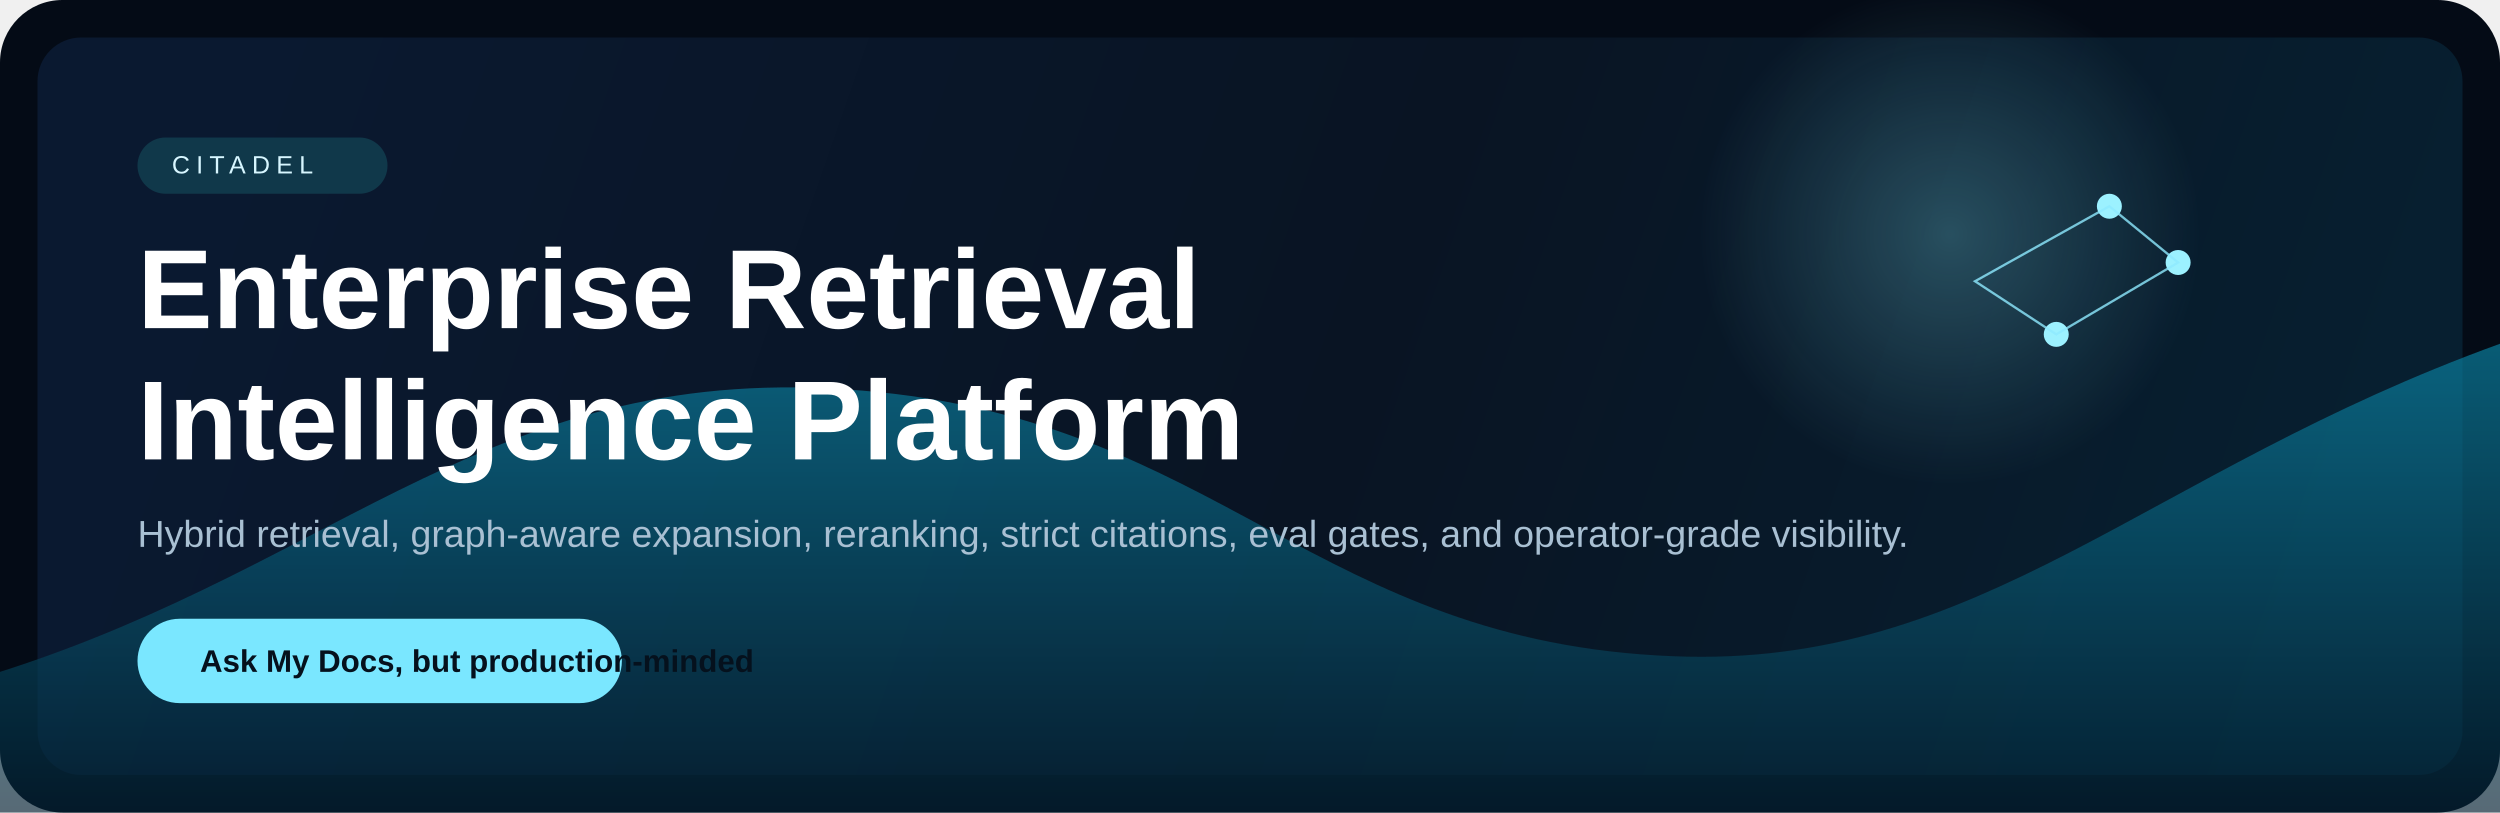
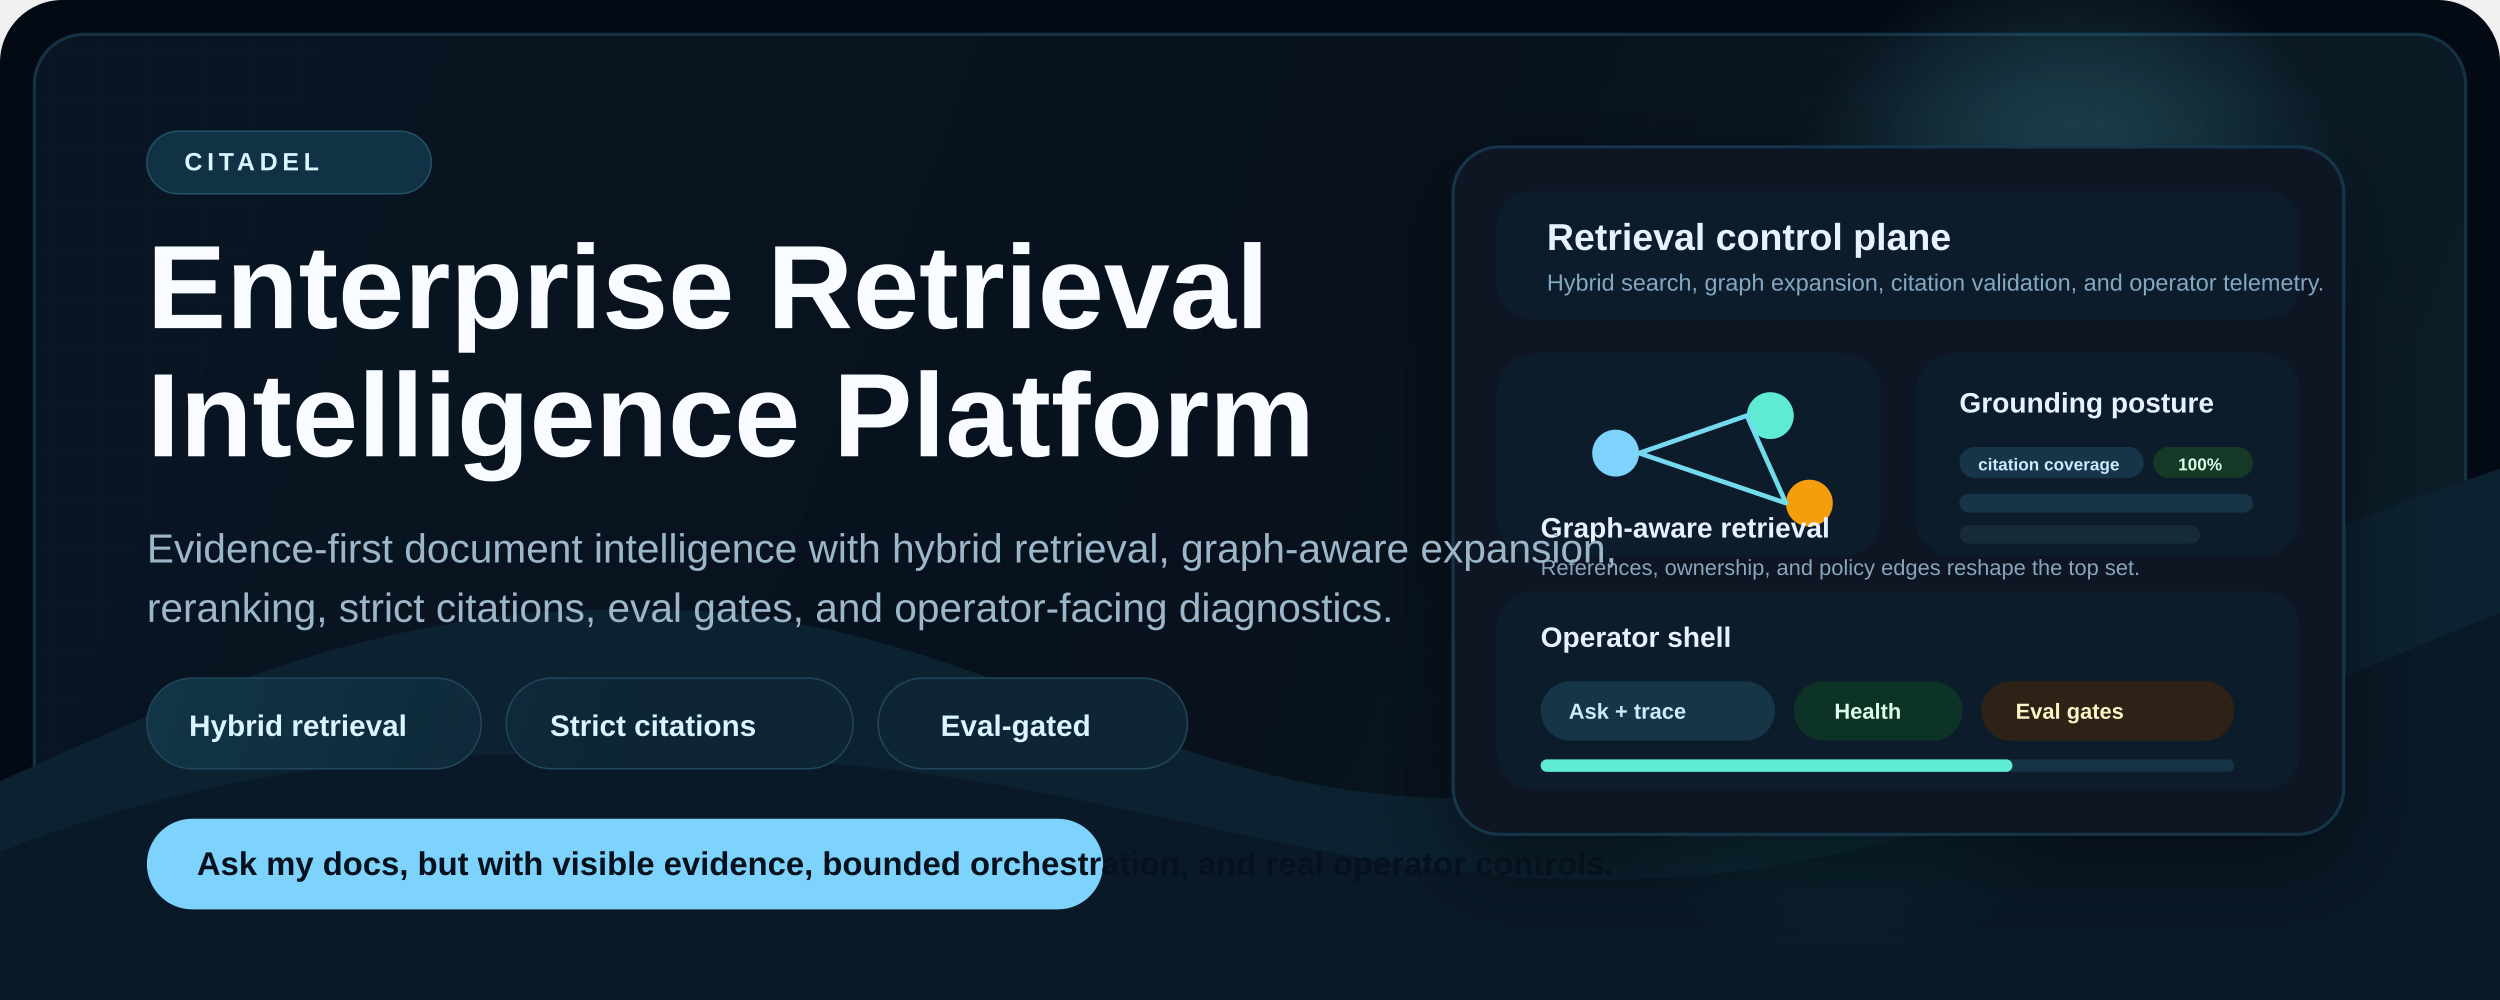
- <svg xmlns="http://www.w3.org/2000/svg" width="1600" height="520" viewBox="0 0 1600 520" fill="none">
-   <rect width="1600" height="520" rx="40" fill="#040B16" />
-   <rect x="24" y="24" width="1552" height="472" rx="28" fill="url(#bg)" />
-   <path d="M0 430C220 360 318 230 552 250C781 269 842 411 1071 420C1268 428 1373 302 1600 220V520H0V430Z" fill="url(#wave)" opacity="0.65" />
-   <circle cx="1248" cy="150" r="160" fill="url(#orb)" opacity="0.25" />
-   <circle cx="1350" cy="132" r="8" fill="#9CF1FF" />
-   <circle cx="1394" cy="168" r="8" fill="#9CF1FF" />
-   <circle cx="1316" cy="214" r="8" fill="#9CF1FF" />
-   <path d="M1350 132L1394 168L1316 214L1264 180L1350 132Z" stroke="#8EEAFF" stroke-width="1.5" opacity="0.8" />
-   <rect x="88" y="88" width="160" height="36" rx="18" fill="#10384A" />
-   <text x="110" y="111" fill="#D7F6FF" font-family="Arial, sans-serif" font-size="16" letter-spacing="4">CITADEL</text>
-   <text x="88" y="210" fill="white" font-family="Arial, sans-serif" font-size="72" font-weight="700">Enterprise Retrieval</text>
-   <text x="88" y="294" fill="white" font-family="Arial, sans-serif" font-size="72" font-weight="700">Intelligence Platform</text>
-   <text x="88" y="350" fill="#A9C0D3" font-family="Arial, sans-serif" font-size="24">Hybrid retrieval, graph-aware expansion, reranking, strict citations, eval gates, and operator-grade visibility.</text>
-   <rect x="88" y="396" width="310" height="54" rx="27" fill="#7AE7FF" />
-   <text x="128" y="430" fill="#05111D" font-family="Arial, sans-serif" font-size="20" font-weight="700">Ask My Docs, but production-minded</text>
+ <svg xmlns="http://www.w3.org/2000/svg" width="1600" height="640" viewBox="0 0 1600 640" fill="none">
  <defs>
-     <linearGradient id="bg" x1="160" y1="46" x2="1444" y2="492" gradientUnits="userSpaceOnUse">
-       <stop stop-color="#0A1930" />
-       <stop offset="0.54" stop-color="#091423" />
-       <stop offset="1" stop-color="#071F30" />
+     <linearGradient id="bg" x1="94" y1="56" x2="1506" y2="584" gradientUnits="userSpaceOnUse">
+       <stop stop-color="#091523" />
+       <stop offset="0.52" stop-color="#08111C" />
+       <stop offset="1" stop-color="#0B1D28" />
    </linearGradient>
-     <linearGradient id="wave" x1="827" y1="200" x2="827" y2="520" gradientUnits="userSpaceOnUse">
-       <stop stop-color="#0C8DAF" />
-       <stop offset="1" stop-color="#042133" />
+     <linearGradient id="tealLine" x1="1018" y1="143" x2="1388" y2="427" gradientUnits="userSpaceOnUse">
+       <stop stop-color="#7DD3FC" />
+       <stop offset="1" stop-color="#5EEAD4" />
    </linearGradient>
-     <radialGradient id="orb" cx="0" cy="0" r="1" gradientUnits="userSpaceOnUse" gradientTransform="translate(1248 150) rotate(90) scale(160)">
-       <stop stop-color="#87EEFF" />
-       <stop offset="1" stop-color="#87EEFF" stop-opacity="0" />
+     <linearGradient id="chip" x1="112" y1="432" x2="392" y2="520" gradientUnits="userSpaceOnUse">
+       <stop stop-color="#123447" />
+       <stop offset="1" stop-color="#0D2535" />
+     </linearGradient>
+     <radialGradient id="orbA" cx="0" cy="0" r="1" gradientUnits="userSpaceOnUse" gradientTransform="translate(1325 150) rotate(90) scale(184)">
+       <stop stop-color="#67E8F9" stop-opacity="0.30" />
+       <stop offset="1" stop-color="#67E8F9" stop-opacity="0" />
    </radialGradient>
+     <radialGradient id="orbB" cx="0" cy="0" r="1" gradientUnits="userSpaceOnUse" gradientTransform="translate(1180 436) rotate(90) scale(180)">
+       <stop stop-color="#14B8A6" stop-opacity="0.18" />
+       <stop offset="1" stop-color="#14B8A6" stop-opacity="0" />
+     </radialGradient>
+     <pattern id="grid" width="32" height="32" patternUnits="userSpaceOnUse">
+       <path d="M32 0H0V32" stroke="#143041" stroke-opacity="0.65" />
+     </pattern>
+     <filter id="shadow" x="-20%" y="-20%" width="140%" height="140%">
+       <feDropShadow dx="0" dy="18" stdDeviation="26" flood-color="#020611" flood-opacity="0.48" />
+     </filter>
  </defs>
+   <rect width="1600" height="640" rx="40" fill="#040A14" />
+   <rect x="22" y="22" width="1556" height="596" rx="32" fill="url(#bg)" stroke="#143244" stroke-width="2" />
+   <rect x="22" y="22" width="1556" height="596" rx="32" fill="url(#grid)" opacity="0.22" />
+   <path d="M0 500C146 434 256 386 423 390C616 394 729 500 906 510C1110 523 1300 401 1600 300V640H0V500Z" fill="#0C2230" />
+   <path d="M0 545C184 473 348 478 518 488C708 499 852 566 1038 563C1222 560 1397 474 1600 392V640H0V545Z" fill="#0A1825" opacity="0.88" />
+   <circle cx="1325" cy="150" r="184" fill="url(#orbA)" />
+   <circle cx="1180" cy="436" r="180" fill="url(#orbB)" />
+   <g filter="url(#shadow)">
+     <rect x="930" y="94" width="570" height="440" rx="30" fill="#091320" stroke="#16364A" stroke-width="2" />
+     <rect x="958" y="122" width="514" height="82" rx="22" fill="#0D1E2C" />
+     <rect x="958" y="226" width="246" height="130" rx="24" fill="#0D1B29" />
+     <rect x="1226" y="226" width="246" height="130" rx="24" fill="#0D1B29" />
+     <rect x="958" y="378" width="514" height="128" rx="24" fill="#0D1B29" />
+     <text x="990" y="160" fill="#E6F3FF" font-family="Segoe UI, Arial, sans-serif" font-size="24" font-weight="700">Retrieval control plane</text>
+     <text x="990" y="186" fill="#84A8C1" font-family="Segoe UI, Arial, sans-serif" font-size="15">Hybrid search, graph expansion, citation validation, and operator telemetry.</text>
+     <circle cx="1034" cy="290" r="15" fill="#7DD3FC" />
+     <circle cx="1133" cy="266" r="15" fill="#5EEAD4" />
+     <circle cx="1158" cy="322" r="15" fill="#F59E0B" />
+     <path d="M1049 290L1118 266L1143 322L1049 290Z" stroke="url(#tealLine)" stroke-width="3" stroke-linejoin="round" />
+     <text x="986" y="344" fill="#E6F3FF" font-family="Segoe UI, Arial, sans-serif" font-size="18" font-weight="700">Graph-aware retrieval</text>
+     <text x="986" y="368" fill="#8AA6BD" font-family="Segoe UI, Arial, sans-serif" font-size="14">References, ownership, and policy edges reshape the top set.</text>
+     <text x="1254" y="264" fill="#E6F3FF" font-family="Segoe UI, Arial, sans-serif" font-size="18" font-weight="700">Grounding posture</text>
+     <rect x="1254" y="286" width="118" height="20" rx="10" fill="#133448" />
+     <rect x="1378" y="286" width="64" height="20" rx="10" fill="#123726" />
+     <rect x="1254" y="316" width="188" height="12" rx="6" fill="#173446" />
+     <rect x="1254" y="336" width="154" height="12" rx="6" fill="#132938" />
+     <text x="1266" y="301" fill="#CFE8FF" font-family="Segoe UI, Arial, sans-serif" font-size="11" font-weight="700">citation coverage</text>
+     <text x="1394" y="301" fill="#DCFCE7" font-family="Segoe UI, Arial, sans-serif" font-size="11" font-weight="700">100%</text>
+     <text x="986" y="414" fill="#E6F3FF" font-family="Segoe UI, Arial, sans-serif" font-size="18" font-weight="700">Operator shell</text>
+     <rect x="986" y="436" width="150" height="38" rx="19" fill="#123447" />
+     <rect x="1148" y="436" width="108" height="38" rx="19" fill="#113228" />
+     <rect x="1268" y="436" width="162" height="38" rx="19" fill="#2D2312" />
+     <text x="1004" y="460" fill="#CFE8FF" font-family="Segoe UI, Arial, sans-serif" font-size="14" font-weight="700">Ask + trace</text>
+     <text x="1174" y="460" fill="#DCFCE7" font-family="Segoe UI, Arial, sans-serif" font-size="14" font-weight="700">Health</text>
+     <text x="1290" y="460" fill="#FEF3C7" font-family="Segoe UI, Arial, sans-serif" font-size="14" font-weight="700">Eval gates</text>
+     <rect x="986" y="486" width="444" height="8" rx="4" fill="#143244" />
+     <rect x="986" y="486" width="302" height="8" rx="4" fill="#5EEAD4" />
+   </g>
+   <g>
+     <rect x="94" y="84" width="182" height="40" rx="20" fill="#103244" stroke="#235069" />
+     <text x="118" y="109" fill="#D9F5FF" font-family="Segoe UI, Arial, sans-serif" font-size="16" font-weight="700" letter-spacing="3">CITADEL</text>
+     <text x="94" y="210" fill="#F8FBFF" font-family="Segoe UI, Arial, sans-serif" font-size="76" font-weight="700">Enterprise Retrieval</text>
+     <text x="94" y="292" fill="#F8FBFF" font-family="Segoe UI, Arial, sans-serif" font-size="76" font-weight="700">Intelligence Platform</text>
+     <text x="94" y="360" fill="#9DB7CA" font-family="Segoe UI, Arial, sans-serif" font-size="26">
+       <tspan x="94" dy="0">Evidence-first document intelligence with hybrid retrieval, graph-aware expansion,</tspan>
+       <tspan x="94" dy="38">reranking, strict citations, eval gates, and operator-facing diagnostics.</tspan>
+     </text>
+     <rect x="94" y="434" width="214" height="58" rx="29" fill="url(#chip)" stroke="#21455A" />
+     <rect x="324" y="434" width="222" height="58" rx="29" fill="url(#chip)" stroke="#21455A" />
+     <rect x="562" y="434" width="198" height="58" rx="29" fill="url(#chip)" stroke="#21455A" />
+     <text x="121" y="471" fill="#DBF4FF" font-family="Segoe UI, Arial, sans-serif" font-size="19" font-weight="700">Hybrid retrieval</text>
+     <text x="352" y="471" fill="#DBF4FF" font-family="Segoe UI, Arial, sans-serif" font-size="19" font-weight="700">Strict citations</text>
+     <text x="602" y="471" fill="#DBF4FF" font-family="Segoe UI, Arial, sans-serif" font-size="19" font-weight="700">Eval-gated</text>
+     <rect x="94" y="524" width="612" height="58" rx="29" fill="#7DD3FC" />
+     <text x="126" y="560" fill="#07111D" font-family="Segoe UI, Arial, sans-serif" font-size="21" font-weight="700">Ask my docs, but with visible evidence, bounded orchestration, and real operator controls.</text>
+   </g>
</svg>
